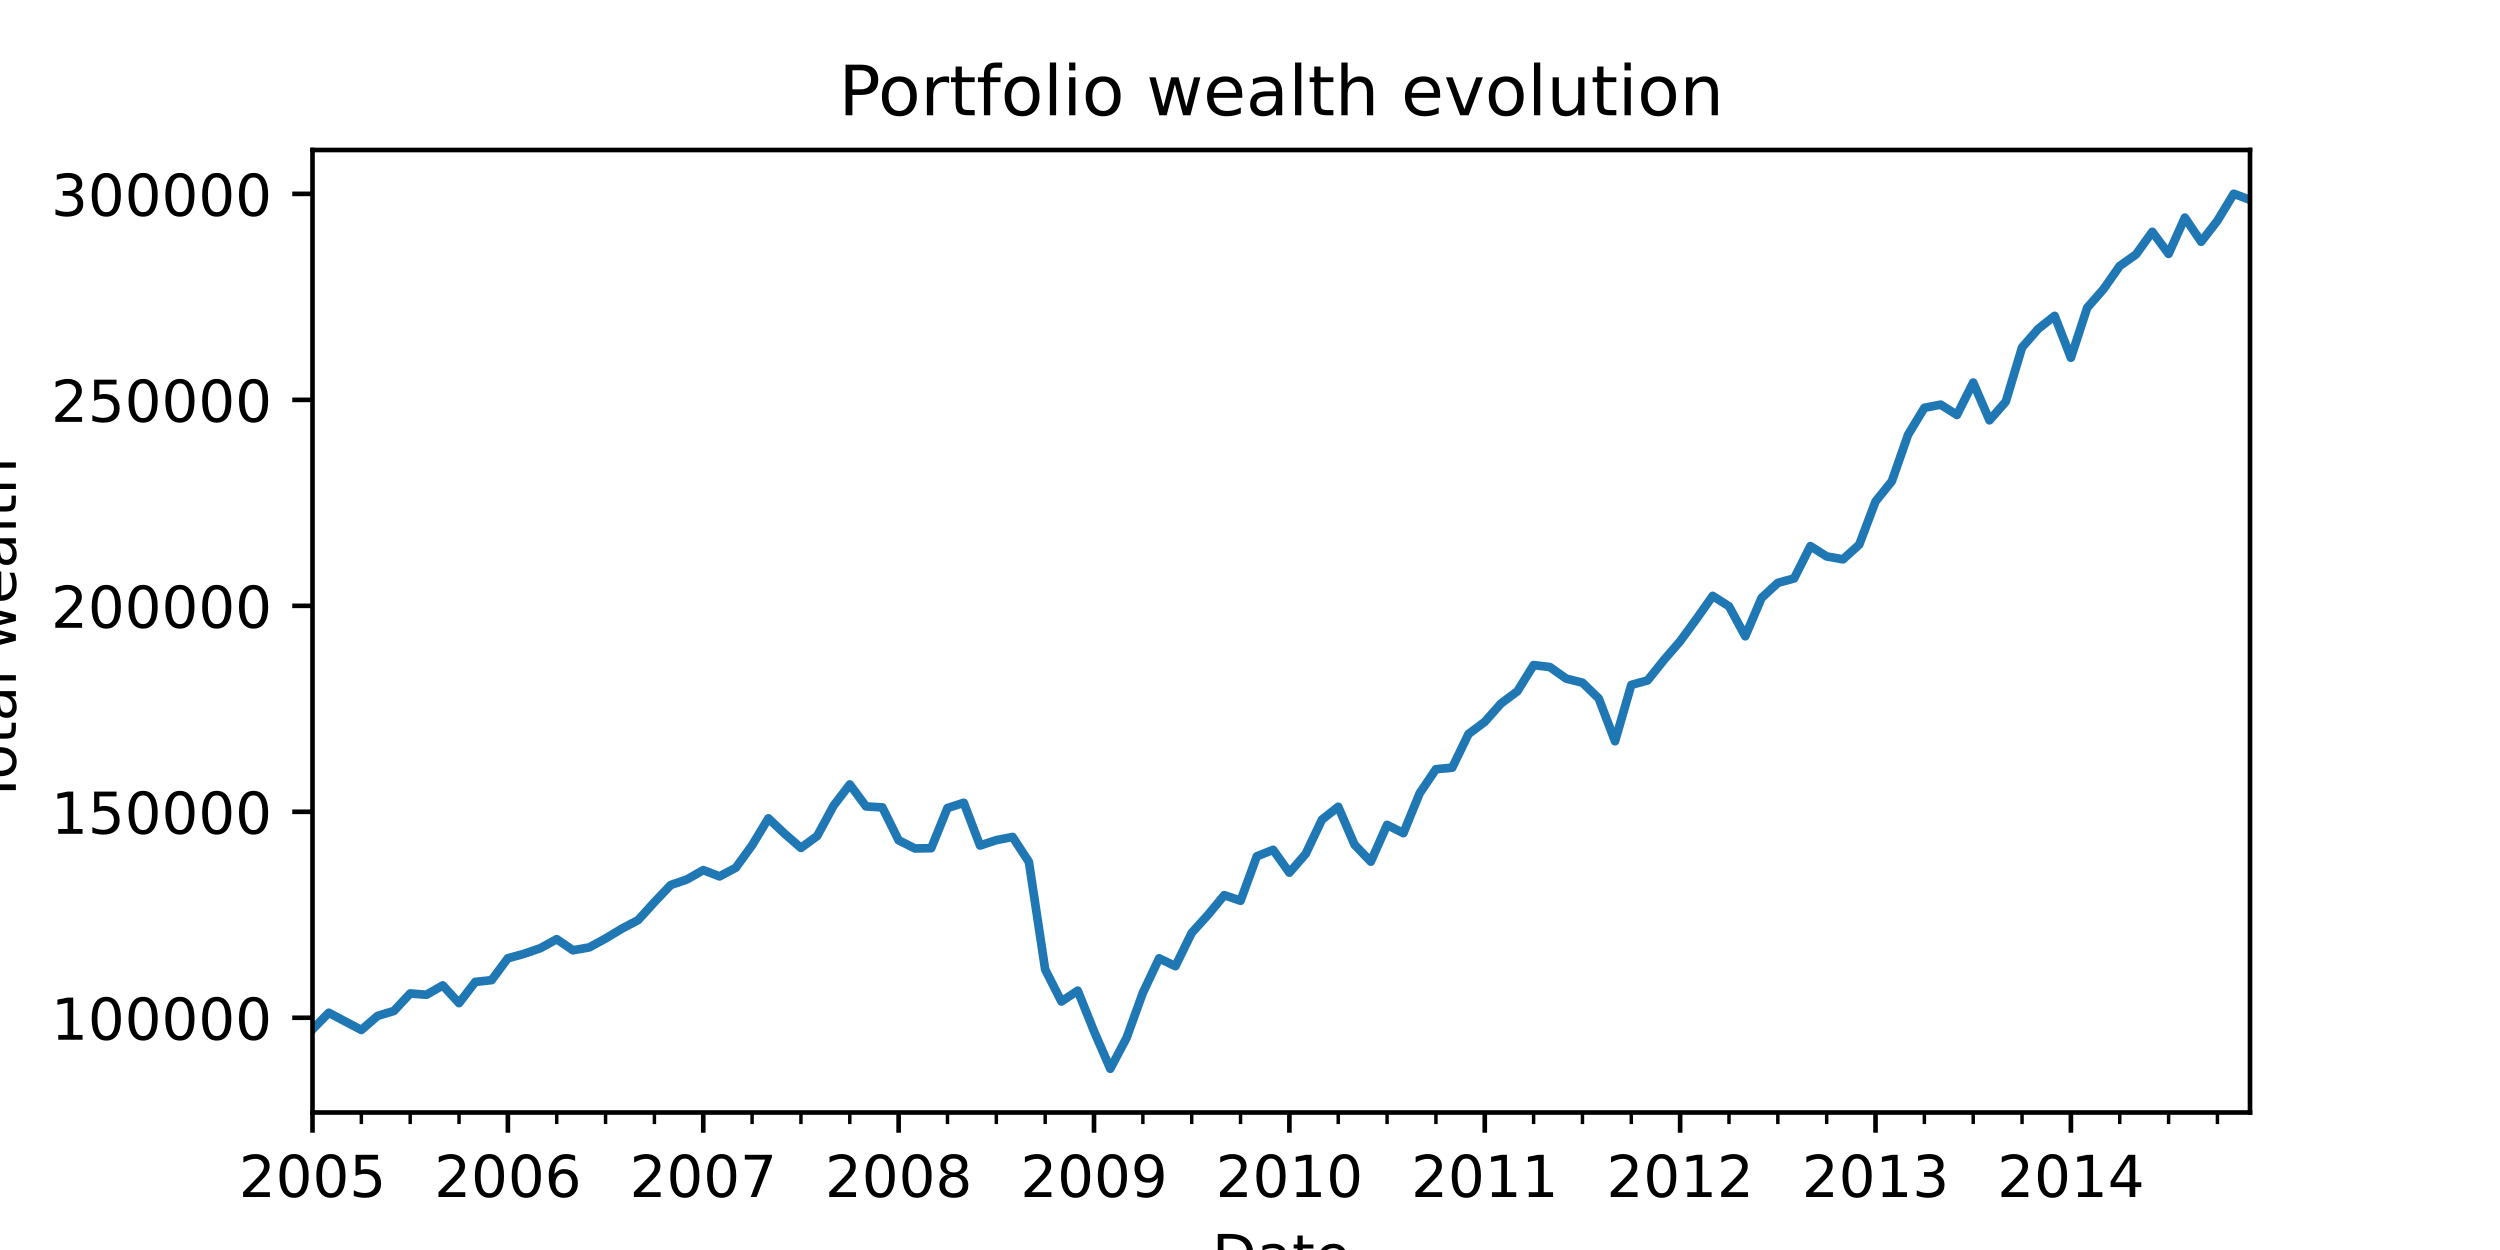
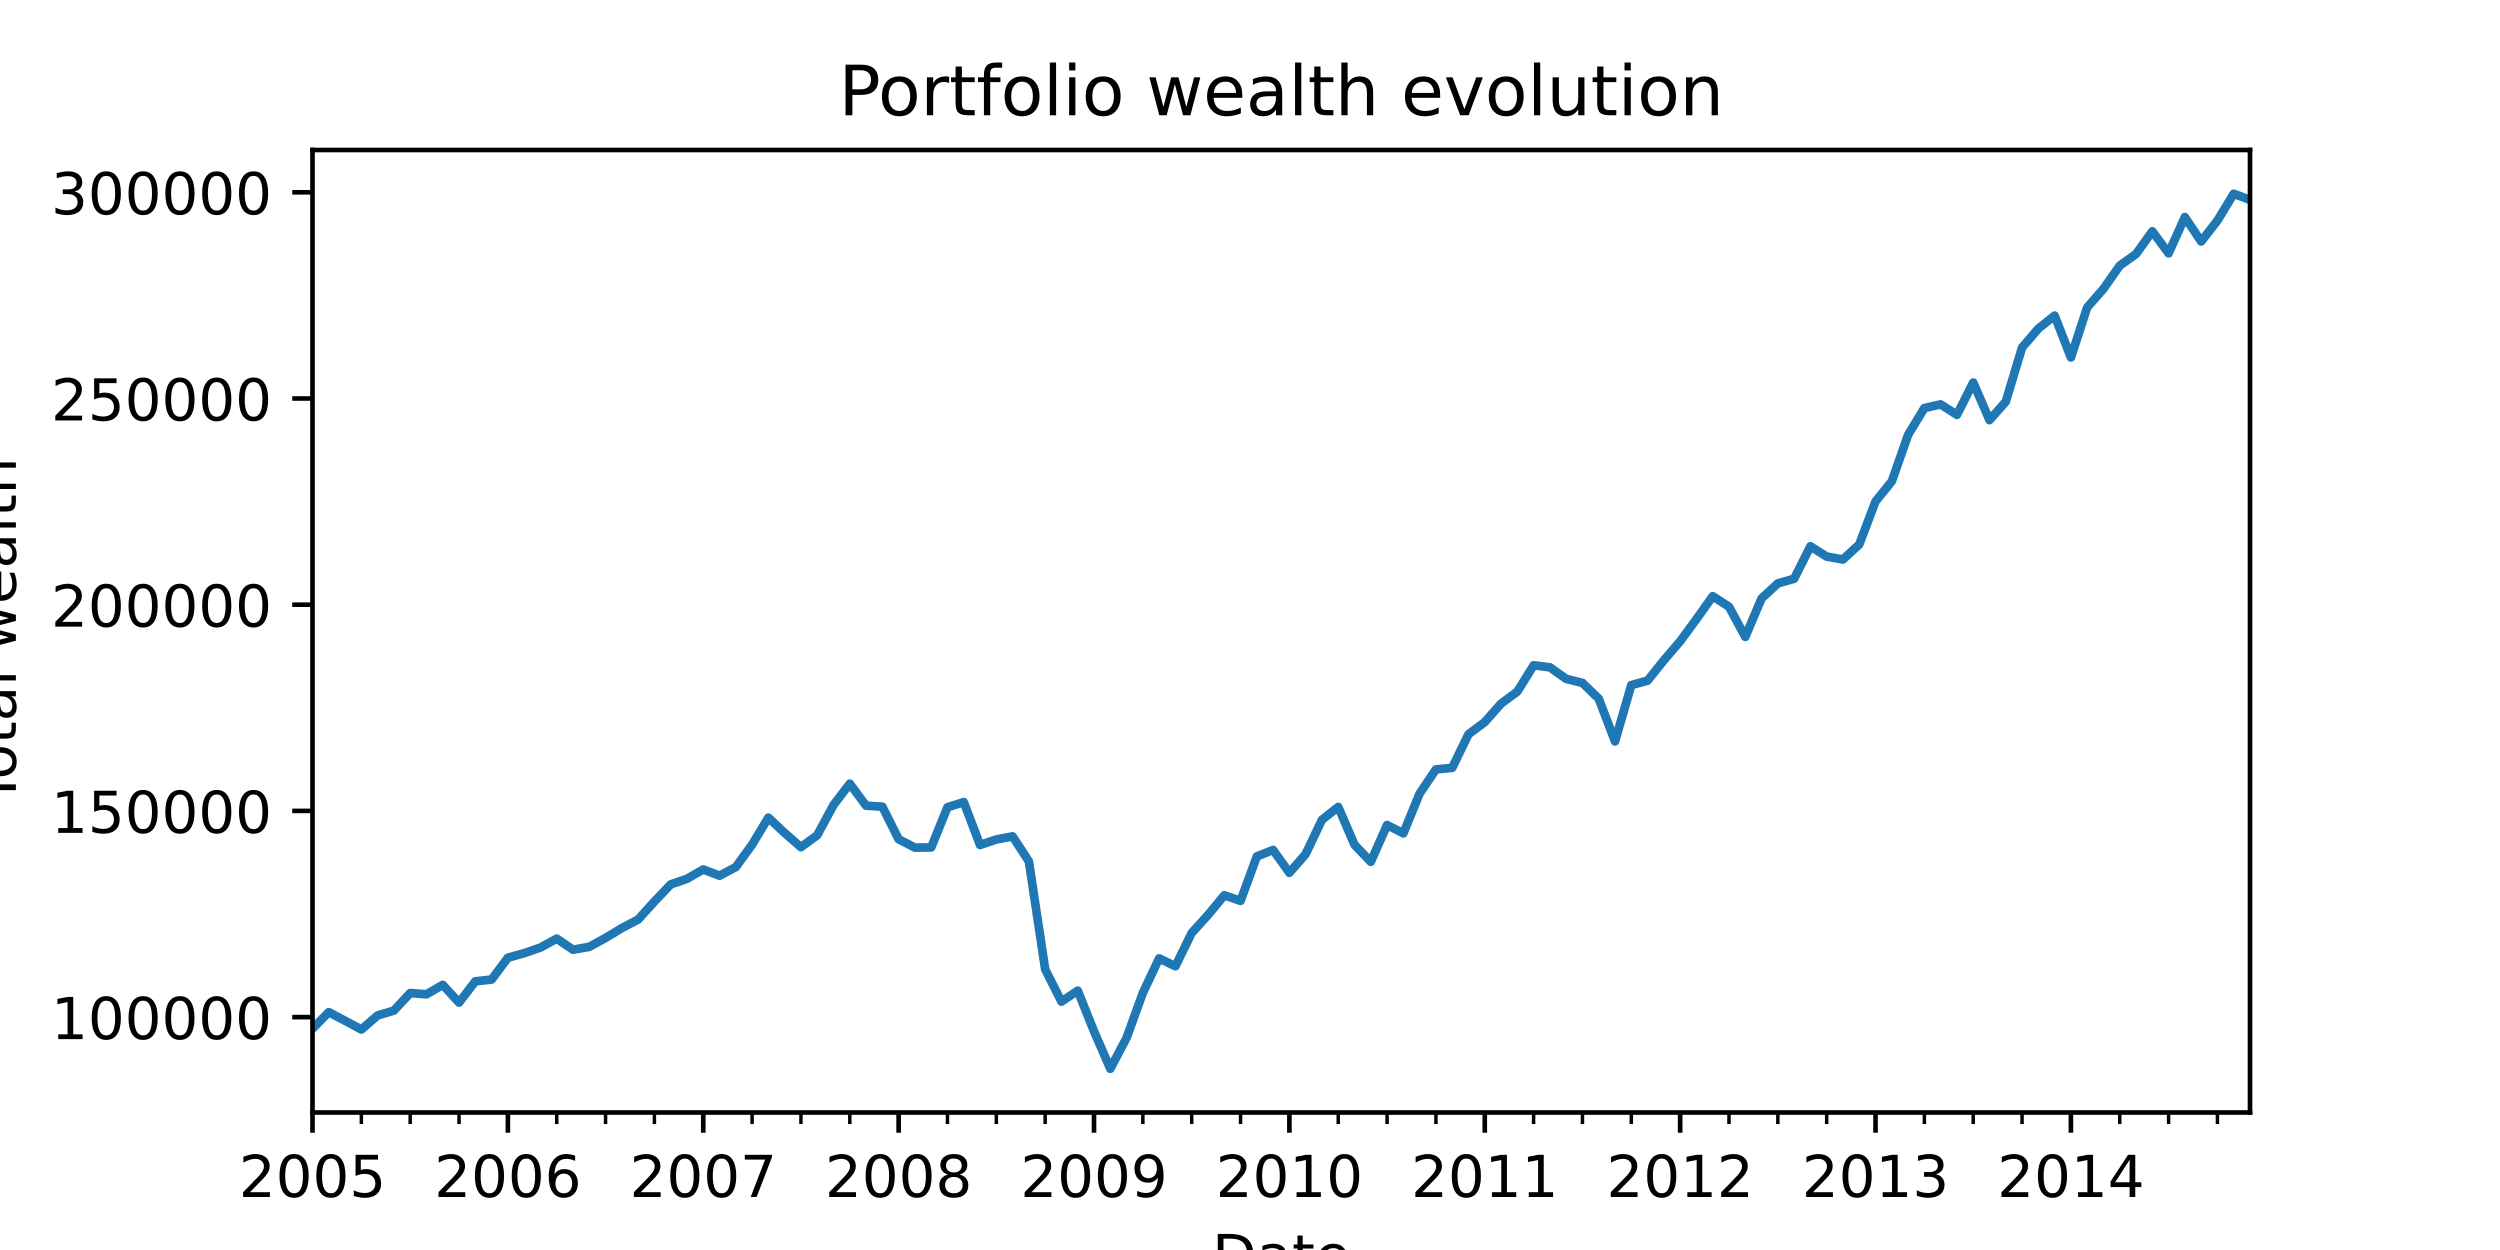
<svg xmlns="http://www.w3.org/2000/svg" xmlns:xlink="http://www.w3.org/1999/xlink" width="432pt" height="216pt" viewBox="0 0 432 216" version="1.1">
  <defs>
    <style type="text/css">*{stroke-linejoin: round; stroke-linecap: butt}</style>
  </defs>
  <g id="figure_1">
    <g id="patch_1">
      <path d="M 0 216  L 432 216  L 432 0  L 0 0  z " style="fill: #ffffff" />
    </g>
    <g id="axes_1">
      <g id="patch_2">
        <path d="M 54 192.24  L 388.8 192.24  L 388.8 25.92  L 54 25.92  z " style="fill: #ffffff" />
      </g>
      <g id="matplotlib.axis_1">
        <g id="xtick_1">
          <g id="line2d_1">
            <defs>
-               <path id="mc80614789f" d="M 0 0  L 0 3.5  " style="stroke: #000000; stroke-width: 0.8" />
+               <path id="mb7b3f829ac" d="M 0 0  L 0 3.5  " style="stroke: #000000; stroke-width: 0.8" />
            </defs>
            <g>
-               <use xlink:href="#mc80614789f" x="54" y="192.24" style="stroke: #000000; stroke-width: 0.8" />
+               <use xlink:href="#mb7b3f829ac" x="54" y="192.24" style="stroke: #000000; stroke-width: 0.8" />
            </g>
          </g>
          <g id="text_1">
            <g transform="translate(41.275 206.8384) scale(0.1 -0.1)">
              <defs>
                <path id="DejaVuSans-32" d="M 1228 531  L 3431 531  L 3431 0  L 469 0  L 469 531  Q 828 903 1448 1529  Q 2069 2156 2228 2338  Q 2531 2678 2651 2914  Q 2772 3150 2772 3378  Q 2772 3750 2511 3984  Q 2250 4219 1831 4219  Q 1534 4219 1204 4116  Q 875 4013 500 3803  L 500 4441  Q 881 4594 1212 4672  Q 1544 4750 1819 4750  Q 2544 4750 2975 4387  Q 3406 4025 3406 3419  Q 3406 3131 3298 2873  Q 3191 2616 2906 2266  Q 2828 2175 2409 1742  Q 1991 1309 1228 531  z " transform="scale(0.015625)" />
                <path id="DejaVuSans-30" d="M 2034 4250  Q 1547 4250 1301 3770  Q 1056 3291 1056 2328  Q 1056 1369 1301 889  Q 1547 409 2034 409  Q 2525 409 2770 889  Q 3016 1369 3016 2328  Q 3016 3291 2770 3770  Q 2525 4250 2034 4250  z M 2034 4750  Q 2819 4750 3233 4129  Q 3647 3509 3647 2328  Q 3647 1150 3233 529  Q 2819 -91 2034 -91  Q 1250 -91 836 529  Q 422 1150 422 2328  Q 422 3509 836 4129  Q 1250 4750 2034 4750  z " transform="scale(0.015625)" />
                <path id="DejaVuSans-35" d="M 691 4666  L 3169 4666  L 3169 4134  L 1269 4134  L 1269 2991  Q 1406 3038 1543 3061  Q 1681 3084 1819 3084  Q 2600 3084 3056 2656  Q 3513 2228 3513 1497  Q 3513 744 3044 326  Q 2575 -91 1722 -91  Q 1428 -91 1123 -41  Q 819 9 494 109  L 494 744  Q 775 591 1075 516  Q 1375 441 1709 441  Q 2250 441 2565 725  Q 2881 1009 2881 1497  Q 2881 1984 2565 2268  Q 2250 2553 1709 2553  Q 1456 2553 1204 2497  Q 953 2441 691 2322  L 691 4666  z " transform="scale(0.015625)" />
              </defs>
              <use xlink:href="#DejaVuSans-32" />
              <use xlink:href="#DejaVuSans-30" transform="translate(63.62305 0)" />
              <use xlink:href="#DejaVuSans-30" transform="translate(127.2461 0)" />
              <use xlink:href="#DejaVuSans-35" transform="translate(190.8691 0)" />
            </g>
          </g>
        </g>
        <g id="xtick_2">
          <g id="line2d_2">
            <g>
-               <use xlink:href="#mc80614789f" x="87.761" y="192.24" style="stroke: #000000; stroke-width: 0.8" />
+               <use xlink:href="#mb7b3f829ac" x="87.761" y="192.24" style="stroke: #000000; stroke-width: 0.8" />
            </g>
          </g>
          <g id="text_2">
            <g transform="translate(75.03634 206.8384) scale(0.1 -0.1)">
              <defs>
                <path id="DejaVuSans-36" d="M 2113 2584  Q 1688 2584 1439 2293  Q 1191 2003 1191 1497  Q 1191 994 1439 701  Q 1688 409 2113 409  Q 2538 409 2786 701  Q 3034 994 3034 1497  Q 3034 2003 2786 2293  Q 2538 2584 2113 2584  z M 3366 4563  L 3366 3988  Q 3128 4100 2886 4159  Q 2644 4219 2406 4219  Q 1781 4219 1451 3797  Q 1122 3375 1075 2522  Q 1259 2794 1537 2939  Q 1816 3084 2150 3084  Q 2853 3084 3261 2657  Q 3669 2231 3669 1497  Q 3669 778 3244 343  Q 2819 -91 2113 -91  Q 1303 -91 875 529  Q 447 1150 447 2328  Q 447 3434 972 4092  Q 1497 4750 2381 4750  Q 2619 4750 2861 4703  Q 3103 4656 3366 4563  z " transform="scale(0.015625)" />
              </defs>
              <use xlink:href="#DejaVuSans-32" />
              <use xlink:href="#DejaVuSans-30" transform="translate(63.62305 0)" />
              <use xlink:href="#DejaVuSans-30" transform="translate(127.2461 0)" />
              <use xlink:href="#DejaVuSans-36" transform="translate(190.8691 0)" />
            </g>
          </g>
        </g>
        <g id="xtick_3">
          <g id="line2d_3">
            <g>
-               <use xlink:href="#mc80614789f" x="121.523" y="192.24" style="stroke: #000000; stroke-width: 0.8" />
+               <use xlink:href="#mb7b3f829ac" x="121.523" y="192.24" style="stroke: #000000; stroke-width: 0.8" />
            </g>
          </g>
          <g id="text_3">
            <g transform="translate(108.7977 206.8384) scale(0.1 -0.1)">
              <defs>
                <path id="DejaVuSans-37" d="M 525 4666  L 3525 4666  L 3525 4397  L 1831 0  L 1172 0  L 2766 4134  L 525 4134  L 525 4666  z " transform="scale(0.015625)" />
              </defs>
              <use xlink:href="#DejaVuSans-32" />
              <use xlink:href="#DejaVuSans-30" transform="translate(63.62305 0)" />
              <use xlink:href="#DejaVuSans-30" transform="translate(127.2461 0)" />
              <use xlink:href="#DejaVuSans-37" transform="translate(190.8691 0)" />
            </g>
          </g>
        </g>
        <g id="xtick_4">
          <g id="line2d_4">
            <g>
-               <use xlink:href="#mc80614789f" x="155.284" y="192.24" style="stroke: #000000; stroke-width: 0.8" />
+               <use xlink:href="#mb7b3f829ac" x="155.284" y="192.24" style="stroke: #000000; stroke-width: 0.8" />
            </g>
          </g>
          <g id="text_4">
            <g transform="translate(142.559 206.8384) scale(0.1 -0.1)">
              <defs>
                <path id="DejaVuSans-38" d="M 2034 2216  Q 1584 2216 1326 1975  Q 1069 1734 1069 1313  Q 1069 891 1326 650  Q 1584 409 2034 409  Q 2484 409 2743 651  Q 3003 894 3003 1313  Q 3003 1734 2745 1975  Q 2488 2216 2034 2216  z M 1403 2484  Q 997 2584 770 2862  Q 544 3141 544 3541  Q 544 4100 942 4425  Q 1341 4750 2034 4750  Q 2731 4750 3128 4425  Q 3525 4100 3525 3541  Q 3525 3141 3298 2862  Q 3072 2584 2669 2484  Q 3125 2378 3379 2068  Q 3634 1759 3634 1313  Q 3634 634 3220 271  Q 2806 -91 2034 -91  Q 1263 -91 848 271  Q 434 634 434 1313  Q 434 1759 690 2068  Q 947 2378 1403 2484  z M 1172 3481  Q 1172 3119 1398 2916  Q 1625 2713 2034 2713  Q 2441 2713 2670 2916  Q 2900 3119 2900 3481  Q 2900 3844 2670 4047  Q 2441 4250 2034 4250  Q 1625 4250 1398 4047  Q 1172 3844 1172 3481  z " transform="scale(0.015625)" />
              </defs>
              <use xlink:href="#DejaVuSans-32" />
              <use xlink:href="#DejaVuSans-30" transform="translate(63.62305 0)" />
              <use xlink:href="#DejaVuSans-30" transform="translate(127.2461 0)" />
              <use xlink:href="#DejaVuSans-38" transform="translate(190.8691 0)" />
            </g>
          </g>
        </g>
        <g id="xtick_5">
          <g id="line2d_5">
            <g>
-               <use xlink:href="#mc80614789f" x="189.045" y="192.24" style="stroke: #000000; stroke-width: 0.8" />
+               <use xlink:href="#mb7b3f829ac" x="189.045" y="192.24" style="stroke: #000000; stroke-width: 0.8" />
            </g>
          </g>
          <g id="text_5">
            <g transform="translate(176.3204 206.8384) scale(0.1 -0.1)">
              <defs>
                <path id="DejaVuSans-39" d="M 703 97  L 703 672  Q 941 559 1184 500  Q 1428 441 1663 441  Q 2288 441 2617 861  Q 2947 1281 2994 2138  Q 2813 1869 2534 1725  Q 2256 1581 1919 1581  Q 1219 1581 811 2004  Q 403 2428 403 3163  Q 403 3881 828 4315  Q 1253 4750 1959 4750  Q 2769 4750 3195 4129  Q 3622 3509 3622 2328  Q 3622 1225 3098 567  Q 2575 -91 1691 -91  Q 1453 -91 1209 -44  Q 966 3 703 97  z M 1959 2075  Q 2384 2075 2632 2365  Q 2881 2656 2881 3163  Q 2881 3666 2632 3958  Q 2384 4250 1959 4250  Q 1534 4250 1286 3958  Q 1038 3666 1038 3163  Q 1038 2656 1286 2365  Q 1534 2075 1959 2075  z " transform="scale(0.015625)" />
              </defs>
              <use xlink:href="#DejaVuSans-32" />
              <use xlink:href="#DejaVuSans-30" transform="translate(63.62305 0)" />
              <use xlink:href="#DejaVuSans-30" transform="translate(127.2461 0)" />
              <use xlink:href="#DejaVuSans-39" transform="translate(190.8691 0)" />
            </g>
          </g>
        </g>
        <g id="xtick_6">
          <g id="line2d_6">
            <g>
-               <use xlink:href="#mc80614789f" x="222.807" y="192.24" style="stroke: #000000; stroke-width: 0.8" />
+               <use xlink:href="#mb7b3f829ac" x="222.807" y="192.24" style="stroke: #000000; stroke-width: 0.8" />
            </g>
          </g>
          <g id="text_6">
            <g transform="translate(210.0817 206.8384) scale(0.1 -0.1)">
              <defs>
                <path id="DejaVuSans-31" d="M 794 531  L 1825 531  L 1825 4091  L 703 3866  L 703 4441  L 1819 4666  L 2450 4666  L 2450 531  L 3481 531  L 3481 0  L 794 0  L 794 531  z " transform="scale(0.015625)" />
              </defs>
              <use xlink:href="#DejaVuSans-32" />
              <use xlink:href="#DejaVuSans-30" transform="translate(63.62305 0)" />
              <use xlink:href="#DejaVuSans-31" transform="translate(127.2461 0)" />
              <use xlink:href="#DejaVuSans-30" transform="translate(190.8691 0)" />
            </g>
          </g>
        </g>
        <g id="xtick_7">
          <g id="line2d_7">
            <g>
-               <use xlink:href="#mc80614789f" x="256.568" y="192.24" style="stroke: #000000; stroke-width: 0.8" />
+               <use xlink:href="#mb7b3f829ac" x="256.568" y="192.24" style="stroke: #000000; stroke-width: 0.8" />
            </g>
          </g>
          <g id="text_7">
            <g transform="translate(243.8431 206.8384) scale(0.1 -0.1)">
              <use xlink:href="#DejaVuSans-32" />
              <use xlink:href="#DejaVuSans-30" transform="translate(63.62305 0)" />
              <use xlink:href="#DejaVuSans-31" transform="translate(127.2461 0)" />
              <use xlink:href="#DejaVuSans-31" transform="translate(190.8691 0)" />
            </g>
          </g>
        </g>
        <g id="xtick_8">
          <g id="line2d_8">
            <g>
-               <use xlink:href="#mc80614789f" x="290.329" y="192.24" style="stroke: #000000; stroke-width: 0.8" />
+               <use xlink:href="#mb7b3f829ac" x="290.329" y="192.24" style="stroke: #000000; stroke-width: 0.8" />
            </g>
          </g>
          <g id="text_8">
            <g transform="translate(277.6044 206.8384) scale(0.1 -0.1)">
              <use xlink:href="#DejaVuSans-32" />
              <use xlink:href="#DejaVuSans-30" transform="translate(63.62305 0)" />
              <use xlink:href="#DejaVuSans-31" transform="translate(127.2461 0)" />
              <use xlink:href="#DejaVuSans-32" transform="translate(190.8691 0)" />
            </g>
          </g>
        </g>
        <g id="xtick_9">
          <g id="line2d_9">
            <g>
-               <use xlink:href="#mc80614789f" x="324.091" y="192.24" style="stroke: #000000; stroke-width: 0.8" />
+               <use xlink:href="#mb7b3f829ac" x="324.091" y="192.24" style="stroke: #000000; stroke-width: 0.8" />
            </g>
          </g>
          <g id="text_9">
            <g transform="translate(311.3658 206.8384) scale(0.1 -0.1)">
              <defs>
                <path id="DejaVuSans-33" d="M 2597 2516  Q 3050 2419 3304 2112  Q 3559 1806 3559 1356  Q 3559 666 3084 287  Q 2609 -91 1734 -91  Q 1441 -91 1130 -33  Q 819 25 488 141  L 488 750  Q 750 597 1062 519  Q 1375 441 1716 441  Q 2309 441 2620 675  Q 2931 909 2931 1356  Q 2931 1769 2642 2001  Q 2353 2234 1838 2234  L 1294 2234  L 1294 2753  L 1863 2753  Q 2328 2753 2575 2939  Q 2822 3125 2822 3475  Q 2822 3834 2567 4026  Q 2313 4219 1838 4219  Q 1578 4219 1281 4162  Q 984 4106 628 3988  L 628 4550  Q 988 4650 1302 4700  Q 1616 4750 1894 4750  Q 2613 4750 3031 4423  Q 3450 4097 3450 3541  Q 3450 3153 3228 2886  Q 3006 2619 2597 2516  z " transform="scale(0.015625)" />
              </defs>
              <use xlink:href="#DejaVuSans-32" />
              <use xlink:href="#DejaVuSans-30" transform="translate(63.62305 0)" />
              <use xlink:href="#DejaVuSans-31" transform="translate(127.2461 0)" />
              <use xlink:href="#DejaVuSans-33" transform="translate(190.8691 0)" />
            </g>
          </g>
        </g>
        <g id="xtick_10">
          <g id="line2d_10">
            <g>
-               <use xlink:href="#mc80614789f" x="357.852" y="192.24" style="stroke: #000000; stroke-width: 0.8" />
+               <use xlink:href="#mb7b3f829ac" x="357.852" y="192.24" style="stroke: #000000; stroke-width: 0.8" />
            </g>
          </g>
          <g id="text_10">
            <g transform="translate(345.1271 206.8384) scale(0.1 -0.1)">
              <defs>
                <path id="DejaVuSans-34" d="M 2419 4116  L 825 1625  L 2419 1625  L 2419 4116  z M 2253 4666  L 3047 4666  L 3047 1625  L 3713 1625  L 3713 1100  L 3047 1100  L 3047 0  L 2419 0  L 2419 1100  L 313 1100  L 313 1709  L 2253 4666  z " transform="scale(0.015625)" />
              </defs>
              <use xlink:href="#DejaVuSans-32" />
              <use xlink:href="#DejaVuSans-30" transform="translate(63.62305 0)" />
              <use xlink:href="#DejaVuSans-31" transform="translate(127.2461 0)" />
              <use xlink:href="#DejaVuSans-34" transform="translate(190.8691 0)" />
            </g>
          </g>
        </g>
        <g id="xtick_11">
          <g id="line2d_11">
            <defs>
-               <path id="mebeec4d1a9" d="M 0 0  L 0 2  " style="stroke: #000000; stroke-width: 0.6" />
+               <path id="m505c735221" d="M 0 0  L 0 2  " style="stroke: #000000; stroke-width: 0.6" />
            </defs>
            <g>
-               <use xlink:href="#mebeec4d1a9" x="62.44" y="192.24" style="stroke: #000000; stroke-width: 0.6" />
+               <use xlink:href="#m505c735221" x="62.44" y="192.24" style="stroke: #000000; stroke-width: 0.6" />
            </g>
          </g>
        </g>
        <g id="xtick_12">
          <g id="line2d_12">
            <g>
-               <use xlink:href="#mebeec4d1a9" x="70.881" y="192.24" style="stroke: #000000; stroke-width: 0.6" />
+               <use xlink:href="#m505c735221" x="70.881" y="192.24" style="stroke: #000000; stroke-width: 0.6" />
            </g>
          </g>
        </g>
        <g id="xtick_13">
          <g id="line2d_13">
            <g>
-               <use xlink:href="#mebeec4d1a9" x="79.321" y="192.24" style="stroke: #000000; stroke-width: 0.6" />
+               <use xlink:href="#m505c735221" x="79.321" y="192.24" style="stroke: #000000; stroke-width: 0.6" />
            </g>
          </g>
        </g>
        <g id="xtick_14">
          <g id="line2d_14">
            <g>
-               <use xlink:href="#mebeec4d1a9" x="96.202" y="192.24" style="stroke: #000000; stroke-width: 0.6" />
+               <use xlink:href="#m505c735221" x="96.202" y="192.24" style="stroke: #000000; stroke-width: 0.6" />
            </g>
          </g>
        </g>
        <g id="xtick_15">
          <g id="line2d_15">
            <g>
-               <use xlink:href="#mebeec4d1a9" x="104.642" y="192.24" style="stroke: #000000; stroke-width: 0.6" />
+               <use xlink:href="#m505c735221" x="104.642" y="192.24" style="stroke: #000000; stroke-width: 0.6" />
            </g>
          </g>
        </g>
        <g id="xtick_16">
          <g id="line2d_16">
            <g>
-               <use xlink:href="#mebeec4d1a9" x="113.082" y="192.24" style="stroke: #000000; stroke-width: 0.6" />
+               <use xlink:href="#m505c735221" x="113.082" y="192.24" style="stroke: #000000; stroke-width: 0.6" />
            </g>
          </g>
        </g>
        <g id="xtick_17">
          <g id="line2d_17">
            <g>
-               <use xlink:href="#mebeec4d1a9" x="129.963" y="192.24" style="stroke: #000000; stroke-width: 0.6" />
+               <use xlink:href="#m505c735221" x="129.963" y="192.24" style="stroke: #000000; stroke-width: 0.6" />
            </g>
          </g>
        </g>
        <g id="xtick_18">
          <g id="line2d_18">
            <g>
-               <use xlink:href="#mebeec4d1a9" x="138.403" y="192.24" style="stroke: #000000; stroke-width: 0.6" />
+               <use xlink:href="#m505c735221" x="138.403" y="192.24" style="stroke: #000000; stroke-width: 0.6" />
            </g>
          </g>
        </g>
        <g id="xtick_19">
          <g id="line2d_19">
            <g>
-               <use xlink:href="#mebeec4d1a9" x="146.844" y="192.24" style="stroke: #000000; stroke-width: 0.6" />
+               <use xlink:href="#m505c735221" x="146.844" y="192.24" style="stroke: #000000; stroke-width: 0.6" />
            </g>
          </g>
        </g>
        <g id="xtick_20">
          <g id="line2d_20">
            <g>
-               <use xlink:href="#mebeec4d1a9" x="163.724" y="192.24" style="stroke: #000000; stroke-width: 0.6" />
+               <use xlink:href="#m505c735221" x="163.724" y="192.24" style="stroke: #000000; stroke-width: 0.6" />
            </g>
          </g>
        </g>
        <g id="xtick_21">
          <g id="line2d_21">
            <g>
-               <use xlink:href="#mebeec4d1a9" x="172.165" y="192.24" style="stroke: #000000; stroke-width: 0.6" />
+               <use xlink:href="#m505c735221" x="172.165" y="192.24" style="stroke: #000000; stroke-width: 0.6" />
            </g>
          </g>
        </g>
        <g id="xtick_22">
          <g id="line2d_22">
            <g>
-               <use xlink:href="#mebeec4d1a9" x="180.605" y="192.24" style="stroke: #000000; stroke-width: 0.6" />
+               <use xlink:href="#m505c735221" x="180.605" y="192.24" style="stroke: #000000; stroke-width: 0.6" />
            </g>
          </g>
        </g>
        <g id="xtick_23">
          <g id="line2d_23">
            <g>
-               <use xlink:href="#mebeec4d1a9" x="197.486" y="192.24" style="stroke: #000000; stroke-width: 0.6" />
+               <use xlink:href="#m505c735221" x="197.486" y="192.24" style="stroke: #000000; stroke-width: 0.6" />
            </g>
          </g>
        </g>
        <g id="xtick_24">
          <g id="line2d_24">
            <g>
-               <use xlink:href="#mebeec4d1a9" x="205.926" y="192.24" style="stroke: #000000; stroke-width: 0.6" />
+               <use xlink:href="#m505c735221" x="205.926" y="192.24" style="stroke: #000000; stroke-width: 0.6" />
            </g>
          </g>
        </g>
        <g id="xtick_25">
          <g id="line2d_25">
            <g>
-               <use xlink:href="#mebeec4d1a9" x="214.366" y="192.24" style="stroke: #000000; stroke-width: 0.6" />
+               <use xlink:href="#m505c735221" x="214.366" y="192.24" style="stroke: #000000; stroke-width: 0.6" />
            </g>
          </g>
        </g>
        <g id="xtick_26">
          <g id="line2d_26">
            <g>
-               <use xlink:href="#mebeec4d1a9" x="231.247" y="192.24" style="stroke: #000000; stroke-width: 0.6" />
+               <use xlink:href="#m505c735221" x="231.247" y="192.24" style="stroke: #000000; stroke-width: 0.6" />
            </g>
          </g>
        </g>
        <g id="xtick_27">
          <g id="line2d_27">
            <g>
-               <use xlink:href="#mebeec4d1a9" x="239.687" y="192.24" style="stroke: #000000; stroke-width: 0.6" />
+               <use xlink:href="#m505c735221" x="239.687" y="192.24" style="stroke: #000000; stroke-width: 0.6" />
            </g>
          </g>
        </g>
        <g id="xtick_28">
          <g id="line2d_28">
            <g>
-               <use xlink:href="#mebeec4d1a9" x="248.128" y="192.24" style="stroke: #000000; stroke-width: 0.6" />
+               <use xlink:href="#m505c735221" x="248.128" y="192.24" style="stroke: #000000; stroke-width: 0.6" />
            </g>
          </g>
        </g>
        <g id="xtick_29">
          <g id="line2d_29">
            <g>
-               <use xlink:href="#mebeec4d1a9" x="265.008" y="192.24" style="stroke: #000000; stroke-width: 0.6" />
+               <use xlink:href="#m505c735221" x="265.008" y="192.24" style="stroke: #000000; stroke-width: 0.6" />
            </g>
          </g>
        </g>
        <g id="xtick_30">
          <g id="line2d_30">
            <g>
-               <use xlink:href="#mebeec4d1a9" x="273.449" y="192.24" style="stroke: #000000; stroke-width: 0.6" />
+               <use xlink:href="#m505c735221" x="273.449" y="192.24" style="stroke: #000000; stroke-width: 0.6" />
            </g>
          </g>
        </g>
        <g id="xtick_31">
          <g id="line2d_31">
            <g>
-               <use xlink:href="#mebeec4d1a9" x="281.889" y="192.24" style="stroke: #000000; stroke-width: 0.6" />
+               <use xlink:href="#m505c735221" x="281.889" y="192.24" style="stroke: #000000; stroke-width: 0.6" />
            </g>
          </g>
        </g>
        <g id="xtick_32">
          <g id="line2d_32">
            <g>
-               <use xlink:href="#mebeec4d1a9" x="298.77" y="192.24" style="stroke: #000000; stroke-width: 0.6" />
+               <use xlink:href="#m505c735221" x="298.77" y="192.24" style="stroke: #000000; stroke-width: 0.6" />
            </g>
          </g>
        </g>
        <g id="xtick_33">
          <g id="line2d_33">
            <g>
-               <use xlink:href="#mebeec4d1a9" x="307.21" y="192.24" style="stroke: #000000; stroke-width: 0.6" />
+               <use xlink:href="#m505c735221" x="307.21" y="192.24" style="stroke: #000000; stroke-width: 0.6" />
            </g>
          </g>
        </g>
        <g id="xtick_34">
          <g id="line2d_34">
            <g>
-               <use xlink:href="#mebeec4d1a9" x="315.65" y="192.24" style="stroke: #000000; stroke-width: 0.6" />
+               <use xlink:href="#m505c735221" x="315.65" y="192.24" style="stroke: #000000; stroke-width: 0.6" />
            </g>
          </g>
        </g>
        <g id="xtick_35">
          <g id="line2d_35">
            <g>
-               <use xlink:href="#mebeec4d1a9" x="332.531" y="192.24" style="stroke: #000000; stroke-width: 0.6" />
+               <use xlink:href="#m505c735221" x="332.531" y="192.24" style="stroke: #000000; stroke-width: 0.6" />
            </g>
          </g>
        </g>
        <g id="xtick_36">
          <g id="line2d_36">
            <g>
-               <use xlink:href="#mebeec4d1a9" x="340.971" y="192.24" style="stroke: #000000; stroke-width: 0.6" />
+               <use xlink:href="#m505c735221" x="340.971" y="192.24" style="stroke: #000000; stroke-width: 0.6" />
            </g>
          </g>
        </g>
        <g id="xtick_37">
          <g id="line2d_37">
            <g>
-               <use xlink:href="#mebeec4d1a9" x="349.412" y="192.24" style="stroke: #000000; stroke-width: 0.6" />
+               <use xlink:href="#m505c735221" x="349.412" y="192.24" style="stroke: #000000; stroke-width: 0.6" />
            </g>
          </g>
        </g>
        <g id="xtick_38">
          <g id="line2d_38">
            <g>
-               <use xlink:href="#mebeec4d1a9" x="366.292" y="192.24" style="stroke: #000000; stroke-width: 0.6" />
+               <use xlink:href="#m505c735221" x="366.292" y="192.24" style="stroke: #000000; stroke-width: 0.6" />
            </g>
          </g>
        </g>
        <g id="xtick_39">
          <g id="line2d_39">
            <g>
-               <use xlink:href="#mebeec4d1a9" x="374.733" y="192.24" style="stroke: #000000; stroke-width: 0.6" />
+               <use xlink:href="#m505c735221" x="374.733" y="192.24" style="stroke: #000000; stroke-width: 0.6" />
            </g>
          </g>
        </g>
        <g id="xtick_40">
          <g id="line2d_40">
            <g>
-               <use xlink:href="#mebeec4d1a9" x="383.173" y="192.24" style="stroke: #000000; stroke-width: 0.6" />
+               <use xlink:href="#m505c735221" x="383.173" y="192.24" style="stroke: #000000; stroke-width: 0.6" />
            </g>
          </g>
        </g>
        <g id="text_11">
          <g transform="translate(209.4492 220.5166) scale(0.1 -0.1)">
            <defs>
              <path id="DejaVuSans-44" d="M 1259 4147  L 1259 519  L 2022 519  Q 2988 519 3436 956  Q 3884 1394 3884 2338  Q 3884 3275 3436 3711  Q 2988 4147 2022 4147  L 1259 4147  z M 628 4666  L 1925 4666  Q 3281 4666 3915 4102  Q 4550 3538 4550 2338  Q 4550 1131 3912 565  Q 3275 0 1925 0  L 628 0  L 628 4666  z " transform="scale(0.015625)" />
              <path id="DejaVuSans-61" d="M 2194 1759  Q 1497 1759 1228 1600  Q 959 1441 959 1056  Q 959 750 1161 570  Q 1363 391 1709 391  Q 2188 391 2477 730  Q 2766 1069 2766 1631  L 2766 1759  L 2194 1759  z M 3341 1997  L 3341 0  L 2766 0  L 2766 531  Q 2569 213 2275 61  Q 1981 -91 1556 -91  Q 1019 -91 701 211  Q 384 513 384 1019  Q 384 1609 779 1909  Q 1175 2209 1959 2209  L 2766 2209  L 2766 2266  Q 2766 2663 2505 2880  Q 2244 3097 1772 3097  Q 1472 3097 1187 3025  Q 903 2953 641 2809  L 641 3341  Q 956 3463 1253 3523  Q 1550 3584 1831 3584  Q 2591 3584 2966 3190  Q 3341 2797 3341 1997  z " transform="scale(0.015625)" />
              <path id="DejaVuSans-74" d="M 1172 4494  L 1172 3500  L 2356 3500  L 2356 3053  L 1172 3053  L 1172 1153  Q 1172 725 1289 603  Q 1406 481 1766 481  L 2356 481  L 2356 0  L 1766 0  Q 1100 0 847 248  Q 594 497 594 1153  L 594 3053  L 172 3053  L 172 3500  L 594 3500  L 594 4494  L 1172 4494  z " transform="scale(0.015625)" />
              <path id="DejaVuSans-65" d="M 3597 1894  L 3597 1613  L 953 1613  Q 991 1019 1311 708  Q 1631 397 2203 397  Q 2534 397 2845 478  Q 3156 559 3463 722  L 3463 178  Q 3153 47 2828 -22  Q 2503 -91 2169 -91  Q 1331 -91 842 396  Q 353 884 353 1716  Q 353 2575 817 3079  Q 1281 3584 2069 3584  Q 2775 3584 3186 3129  Q 3597 2675 3597 1894  z M 3022 2063  Q 3016 2534 2758 2815  Q 2500 3097 2075 3097  Q 1594 3097 1305 2825  Q 1016 2553 972 2059  L 3022 2063  z " transform="scale(0.015625)" />
            </defs>
            <use xlink:href="#DejaVuSans-44" />
            <use xlink:href="#DejaVuSans-61" transform="translate(77.00195 0)" />
            <use xlink:href="#DejaVuSans-74" transform="translate(138.2812 0)" />
            <use xlink:href="#DejaVuSans-65" transform="translate(177.4902 0)" />
          </g>
        </g>
      </g>
      <g id="matplotlib.axis_2">
        <g id="ytick_1">
          <g id="line2d_41">
            <defs>
-               <path id="m2e1d21f402" d="M 0 0  L -3.5 0  " style="stroke: #000000; stroke-width: 0.8" />
+               <path id="mf72c6a866c" d="M 0 0  L -3.5 0  " style="stroke: #000000; stroke-width: 0.8" />
            </defs>
            <g>
-               <use xlink:href="#m2e1d21f402" x="54" y="175.871" style="stroke: #000000; stroke-width: 0.8" />
+               <use xlink:href="#mf72c6a866c" x="54" y="175.758" style="stroke: #000000; stroke-width: 0.8" />
            </g>
          </g>
          <g id="text_12">
-             <g transform="translate(8.825 179.6706) scale(0.1 -0.1)">
+             <g transform="translate(8.825 179.557) scale(0.1 -0.1)">
              <use xlink:href="#DejaVuSans-31" />
              <use xlink:href="#DejaVuSans-30" transform="translate(63.62305 0)" />
              <use xlink:href="#DejaVuSans-30" transform="translate(127.2461 0)" />
              <use xlink:href="#DejaVuSans-30" transform="translate(190.8691 0)" />
              <use xlink:href="#DejaVuSans-30" transform="translate(254.4922 0)" />
              <use xlink:href="#DejaVuSans-30" transform="translate(318.1152 0)" />
            </g>
          </g>
        </g>
        <g id="ytick_2">
          <g id="line2d_42">
            <g>
-               <use xlink:href="#m2e1d21f402" x="54" y="140.279" style="stroke: #000000; stroke-width: 0.8" />
+               <use xlink:href="#mf72c6a866c" x="54" y="140.126" style="stroke: #000000; stroke-width: 0.8" />
            </g>
          </g>
          <g id="text_13">
-             <g transform="translate(8.825 144.0786) scale(0.1 -0.1)">
+             <g transform="translate(8.825 143.9251) scale(0.1 -0.1)">
              <use xlink:href="#DejaVuSans-31" />
              <use xlink:href="#DejaVuSans-35" transform="translate(63.62305 0)" />
              <use xlink:href="#DejaVuSans-30" transform="translate(127.2461 0)" />
              <use xlink:href="#DejaVuSans-30" transform="translate(190.8691 0)" />
              <use xlink:href="#DejaVuSans-30" transform="translate(254.4922 0)" />
              <use xlink:href="#DejaVuSans-30" transform="translate(318.1152 0)" />
            </g>
          </g>
        </g>
        <g id="ytick_3">
          <g id="line2d_43">
            <g>
-               <use xlink:href="#m2e1d21f402" x="54" y="104.687" style="stroke: #000000; stroke-width: 0.8" />
+               <use xlink:href="#mf72c6a866c" x="54" y="104.494" style="stroke: #000000; stroke-width: 0.8" />
            </g>
          </g>
          <g id="text_14">
-             <g transform="translate(8.825 108.4866) scale(0.1 -0.1)">
+             <g transform="translate(8.825 108.2931) scale(0.1 -0.1)">
              <use xlink:href="#DejaVuSans-32" />
              <use xlink:href="#DejaVuSans-30" transform="translate(63.62305 0)" />
              <use xlink:href="#DejaVuSans-30" transform="translate(127.2461 0)" />
              <use xlink:href="#DejaVuSans-30" transform="translate(190.8691 0)" />
              <use xlink:href="#DejaVuSans-30" transform="translate(254.4922 0)" />
              <use xlink:href="#DejaVuSans-30" transform="translate(318.1152 0)" />
            </g>
          </g>
        </g>
        <g id="ytick_4">
          <g id="line2d_44">
            <g>
-               <use xlink:href="#m2e1d21f402" x="54" y="69.095" style="stroke: #000000; stroke-width: 0.8" />
+               <use xlink:href="#mf72c6a866c" x="54" y="68.862" style="stroke: #000000; stroke-width: 0.8" />
            </g>
          </g>
          <g id="text_15">
-             <g transform="translate(8.825 72.89452) scale(0.1 -0.1)">
+             <g transform="translate(8.825 72.66112) scale(0.1 -0.1)">
              <use xlink:href="#DejaVuSans-32" />
              <use xlink:href="#DejaVuSans-35" transform="translate(63.62305 0)" />
              <use xlink:href="#DejaVuSans-30" transform="translate(127.2461 0)" />
              <use xlink:href="#DejaVuSans-30" transform="translate(190.8691 0)" />
              <use xlink:href="#DejaVuSans-30" transform="translate(254.4922 0)" />
              <use xlink:href="#DejaVuSans-30" transform="translate(318.1152 0)" />
            </g>
          </g>
        </g>
        <g id="ytick_5">
          <g id="line2d_45">
            <g>
-               <use xlink:href="#m2e1d21f402" x="54" y="33.503" style="stroke: #000000; stroke-width: 0.8" />
+               <use xlink:href="#mf72c6a866c" x="54" y="33.23" style="stroke: #000000; stroke-width: 0.8" />
            </g>
          </g>
          <g id="text_16">
-             <g transform="translate(8.825 37.30248) scale(0.1 -0.1)">
+             <g transform="translate(8.825 37.02915) scale(0.1 -0.1)">
              <use xlink:href="#DejaVuSans-33" />
              <use xlink:href="#DejaVuSans-30" transform="translate(63.62305 0)" />
              <use xlink:href="#DejaVuSans-30" transform="translate(127.2461 0)" />
              <use xlink:href="#DejaVuSans-30" transform="translate(190.8691 0)" />
              <use xlink:href="#DejaVuSans-30" transform="translate(254.4922 0)" />
              <use xlink:href="#DejaVuSans-30" transform="translate(318.1152 0)" />
            </g>
          </g>
        </g>
        <g id="text_17">
          <g transform="translate(2.745312 139.0933) rotate(-90) scale(0.1 -0.1)">
            <defs>
              <path id="DejaVuSans-54" d="M -19 4666  L 3928 4666  L 3928 4134  L 2272 4134  L 2272 0  L 1638 0  L 1638 4134  L -19 4134  L -19 4666  z " transform="scale(0.015625)" />
              <path id="DejaVuSans-6f" d="M 1959 3097  Q 1497 3097 1228 2736  Q 959 2375 959 1747  Q 959 1119 1226 758  Q 1494 397 1959 397  Q 2419 397 2687 759  Q 2956 1122 2956 1747  Q 2956 2369 2687 2733  Q 2419 3097 1959 3097  z M 1959 3584  Q 2709 3584 3137 3096  Q 3566 2609 3566 1747  Q 3566 888 3137 398  Q 2709 -91 1959 -91  Q 1206 -91 779 398  Q 353 888 353 1747  Q 353 2609 779 3096  Q 1206 3584 1959 3584  z " transform="scale(0.015625)" />
              <path id="DejaVuSans-6c" d="M 603 4863  L 1178 4863  L 1178 0  L 603 0  L 603 4863  z " transform="scale(0.015625)" />
              <path id="DejaVuSans-20" transform="scale(0.015625)" />
              <path id="DejaVuSans-77" d="M 269 3500  L 844 3500  L 1563 769  L 2278 3500  L 2956 3500  L 3675 769  L 4391 3500  L 4966 3500  L 4050 0  L 3372 0  L 2619 2869  L 1863 0  L 1184 0  L 269 3500  z " transform="scale(0.015625)" />
              <path id="DejaVuSans-68" d="M 3513 2113  L 3513 0  L 2938 0  L 2938 2094  Q 2938 2591 2744 2837  Q 2550 3084 2163 3084  Q 1697 3084 1428 2787  Q 1159 2491 1159 1978  L 1159 0  L 581 0  L 581 4863  L 1159 4863  L 1159 2956  Q 1366 3272 1645 3428  Q 1925 3584 2291 3584  Q 2894 3584 3203 3211  Q 3513 2838 3513 2113  z " transform="scale(0.015625)" />
            </defs>
            <use xlink:href="#DejaVuSans-54" />
            <use xlink:href="#DejaVuSans-6f" transform="translate(44.08398 0)" />
            <use xlink:href="#DejaVuSans-74" transform="translate(105.2656 0)" />
            <use xlink:href="#DejaVuSans-61" transform="translate(144.4746 0)" />
            <use xlink:href="#DejaVuSans-6c" transform="translate(205.7539 0)" />
            <use xlink:href="#DejaVuSans-20" transform="translate(233.5371 0)" />
            <use xlink:href="#DejaVuSans-77" transform="translate(265.3242 0)" />
            <use xlink:href="#DejaVuSans-65" transform="translate(347.1113 0)" />
            <use xlink:href="#DejaVuSans-61" transform="translate(408.6348 0)" />
            <use xlink:href="#DejaVuSans-6c" transform="translate(469.9141 0)" />
            <use xlink:href="#DejaVuSans-74" transform="translate(497.6973 0)" />
            <use xlink:href="#DejaVuSans-68" transform="translate(536.9062 0)" />
          </g>
        </g>
      </g>
      <g id="line2d_46">
-         <path d="M 54 177.876  L 56.813 175.004  L 59.627 176.496  L 62.44 177.975  L 65.254 175.545  L 68.067 174.693  L 70.881 171.671  L 73.694 171.895  L 76.508 170.276  L 79.321 173.336  L 82.134 169.672  L 84.948 169.364  L 87.761 165.587  L 90.575 164.811  L 93.388 163.839  L 96.202 162.29  L 99.015 164.207  L 101.829 163.709  L 104.642 162.171  L 107.455 160.473  L 110.269 158.991  L 113.082 155.888  L 115.896 152.931  L 118.709 151.966  L 121.523 150.357  L 124.336 151.439  L 127.15 149.942  L 129.963 146.062  L 132.776 141.41  L 135.59 144.068  L 138.403 146.519  L 141.217 144.449  L 144.03 139.237  L 146.844 135.558  L 149.657 139.352  L 152.471 139.519  L 155.284 145.197  L 158.097 146.615  L 160.911 146.566  L 163.724 139.63  L 166.538 138.723  L 169.351 146.109  L 172.165 145.174  L 174.978 144.629  L 177.792 148.937  L 180.605 167.529  L 183.418 173.058  L 186.232 171.182  L 189.045 178.199  L 191.859 184.68  L 194.672 179.336  L 197.486 171.559  L 200.299 165.597  L 203.113 166.953  L 205.926 161.198  L 208.739 158.092  L 211.553 154.685  L 214.366 155.65  L 217.18 147.972  L 219.993 146.851  L 222.807 150.792  L 225.62 147.554  L 228.434 141.634  L 231.247 139.411  L 234.061 145.953  L 236.874 148.89  L 239.687 142.541  L 242.501 143.971  L 245.314 137.087  L 248.128 132.918  L 250.941 132.65  L 253.755 126.841  L 256.568 124.73  L 259.382 121.551  L 262.195 119.464  L 265.008 114.926  L 267.822 115.267  L 270.635 117.262  L 273.449 117.967  L 276.262 120.697  L 279.076 128.083  L 281.889 118.35  L 284.703 117.577  L 287.516 114.059  L 290.329 110.802  L 293.143 106.955  L 295.956 102.971  L 298.77 104.77  L 301.583 109.944  L 304.397 103.322  L 307.21 100.718  L 310.024 99.946  L 312.837 94.368  L 315.65 96.152  L 318.464 96.65  L 321.277 94.106  L 324.091 86.654  L 326.904 83.161  L 329.718 75.116  L 332.531 70.473  L 335.345 69.92  L 338.158 71.703  L 340.971 66.102  L 343.785 72.63  L 346.598 69.399  L 349.412 60.032  L 352.225 56.809  L 355.039 54.579  L 357.852 61.818  L 360.666 53.178  L 363.479 49.969  L 366.292 45.956  L 369.106 43.967  L 371.919 40.058  L 374.733 43.869  L 377.546 37.61  L 380.36 41.775  L 383.173 38.135  L 385.987 33.48  L 388.8 34.533  " clip-path="url(#pfd869ac3e0)" style="fill: none; stroke: #1f77b4; stroke-width: 1.5; stroke-linecap: square" />
+         <path d="M 54 177.754  L 56.813 174.901  L 59.627 176.389  L 62.44 177.895  L 65.254 175.47  L 68.067 174.628  L 70.881 171.597  L 73.694 171.818  L 76.508 170.189  L 79.321 173.249  L 82.134 169.571  L 84.948 169.265  L 87.761 165.488  L 90.575 164.71  L 93.388 163.74  L 96.202 162.194  L 99.015 164.109  L 101.829 163.61  L 104.642 162.071  L 107.455 160.372  L 110.269 158.888  L 113.082 155.783  L 115.896 152.824  L 118.709 151.858  L 121.523 150.246  L 124.336 151.323  L 127.15 149.829  L 129.963 145.946  L 132.776 141.288  L 135.59 143.936  L 138.403 146.39  L 141.217 144.321  L 144.03 139.105  L 146.844 135.422  L 149.657 139.223  L 152.471 139.392  L 155.284 145.018  L 158.097 146.469  L 160.911 146.436  L 163.724 139.499  L 166.538 138.601  L 169.351 146.012  L 172.165 145.059  L 174.978 144.525  L 177.792 148.851  L 180.605 167.494  L 183.418 173.075  L 186.232 171.189  L 189.045 178.204  L 191.859 184.68  L 194.672 179.339  L 197.486 171.569  L 200.299 165.61  L 203.113 166.966  L 205.926 161.215  L 208.739 158.111  L 211.553 154.706  L 214.366 155.67  L 217.18 147.996  L 219.993 146.875  L 222.807 150.815  L 225.62 147.579  L 228.434 141.662  L 231.247 139.44  L 234.061 145.98  L 236.874 148.915  L 239.687 142.569  L 242.501 143.998  L 245.314 137.119  L 248.128 132.952  L 250.941 132.684  L 253.755 126.879  L 256.568 124.769  L 259.382 121.592  L 262.195 119.506  L 265.008 114.971  L 267.822 115.312  L 270.635 117.305  L 273.449 118.008  L 276.262 120.734  L 279.076 128.113  L 281.889 118.386  L 284.703 117.614  L 287.516 114.097  L 290.329 110.814  L 293.143 106.985  L 295.956 103.025  L 298.77 104.846  L 301.583 110.048  L 304.397 103.416  L 307.21 100.806  L 310.024 100.005  L 312.837 94.404  L 315.65 96.176  L 318.464 96.674  L 321.277 94.079  L 324.091 86.645  L 326.904 83.172  L 329.718 75.145  L 332.531 70.511  L 335.345 69.877  L 338.158 71.686  L 340.971 66.105  L 343.785 72.596  L 346.598 69.407  L 349.412 60.055  L 352.225 56.785  L 355.039 54.537  L 357.852 61.769  L 360.666 53.122  L 363.479 49.907  L 366.292 45.901  L 369.106 43.892  L 371.919 39.973  L 374.733 43.77  L 377.546 37.517  L 380.36 41.725  L 383.173 38.113  L 385.987 33.48  L 388.8 34.542  " clip-path="url(#pe62675991c)" style="fill: none; stroke: #1f77b4; stroke-width: 1.5; stroke-linecap: square" />
      </g>
      <g id="patch_3">
        <path d="M 54 192.24  L 54 25.92  " style="fill: none; stroke: #000000; stroke-width: 0.8; stroke-linejoin: miter; stroke-linecap: square" />
      </g>
      <g id="patch_4">
        <path d="M 388.8 192.24  L 388.8 25.92  " style="fill: none; stroke: #000000; stroke-width: 0.8; stroke-linejoin: miter; stroke-linecap: square" />
      </g>
      <g id="patch_5">
        <path d="M 54 192.24  L 388.8 192.24  " style="fill: none; stroke: #000000; stroke-width: 0.8; stroke-linejoin: miter; stroke-linecap: square" />
      </g>
      <g id="patch_6">
        <path d="M 54 25.92  L 388.8 25.92  " style="fill: none; stroke: #000000; stroke-width: 0.8; stroke-linejoin: miter; stroke-linecap: square" />
      </g>
      <g id="text_18">
        <g transform="translate(144.9338 19.92) scale(0.12 -0.12)">
          <defs>
            <path id="DejaVuSans-50" d="M 1259 4147  L 1259 2394  L 2053 2394  Q 2494 2394 2734 2622  Q 2975 2850 2975 3272  Q 2975 3691 2734 3919  Q 2494 4147 2053 4147  L 1259 4147  z M 628 4666  L 2053 4666  Q 2838 4666 3239 4311  Q 3641 3956 3641 3272  Q 3641 2581 3239 2228  Q 2838 1875 2053 1875  L 1259 1875  L 1259 0  L 628 0  L 628 4666  z " transform="scale(0.015625)" />
            <path id="DejaVuSans-72" d="M 2631 2963  Q 2534 3019 2420 3045  Q 2306 3072 2169 3072  Q 1681 3072 1420 2755  Q 1159 2438 1159 1844  L 1159 0  L 581 0  L 581 3500  L 1159 3500  L 1159 2956  Q 1341 3275 1631 3429  Q 1922 3584 2338 3584  Q 2397 3584 2469 3576  Q 2541 3569 2628 3553  L 2631 2963  z " transform="scale(0.015625)" />
            <path id="DejaVuSans-66" d="M 2375 4863  L 2375 4384  L 1825 4384  Q 1516 4384 1395 4259  Q 1275 4134 1275 3809  L 1275 3500  L 2222 3500  L 2222 3053  L 1275 3053  L 1275 0  L 697 0  L 697 3053  L 147 3053  L 147 3500  L 697 3500  L 697 3744  Q 697 4328 969 4595  Q 1241 4863 1831 4863  L 2375 4863  z " transform="scale(0.015625)" />
            <path id="DejaVuSans-69" d="M 603 3500  L 1178 3500  L 1178 0  L 603 0  L 603 3500  z M 603 4863  L 1178 4863  L 1178 4134  L 603 4134  L 603 4863  z " transform="scale(0.015625)" />
            <path id="DejaVuSans-76" d="M 191 3500  L 800 3500  L 1894 563  L 2988 3500  L 3597 3500  L 2284 0  L 1503 0  L 191 3500  z " transform="scale(0.015625)" />
            <path id="DejaVuSans-75" d="M 544 1381  L 544 3500  L 1119 3500  L 1119 1403  Q 1119 906 1312 657  Q 1506 409 1894 409  Q 2359 409 2629 706  Q 2900 1003 2900 1516  L 2900 3500  L 3475 3500  L 3475 0  L 2900 0  L 2900 538  Q 2691 219 2414 64  Q 2138 -91 1772 -91  Q 1169 -91 856 284  Q 544 659 544 1381  z M 1991 3584  L 1991 3584  z " transform="scale(0.015625)" />
            <path id="DejaVuSans-6e" d="M 3513 2113  L 3513 0  L 2938 0  L 2938 2094  Q 2938 2591 2744 2837  Q 2550 3084 2163 3084  Q 1697 3084 1428 2787  Q 1159 2491 1159 1978  L 1159 0  L 581 0  L 581 3500  L 1159 3500  L 1159 2956  Q 1366 3272 1645 3428  Q 1925 3584 2291 3584  Q 2894 3584 3203 3211  Q 3513 2838 3513 2113  z " transform="scale(0.015625)" />
          </defs>
          <use xlink:href="#DejaVuSans-50" />
          <use xlink:href="#DejaVuSans-6f" transform="translate(56.67773 0)" />
          <use xlink:href="#DejaVuSans-72" transform="translate(117.8594 0)" />
          <use xlink:href="#DejaVuSans-74" transform="translate(158.9727 0)" />
          <use xlink:href="#DejaVuSans-66" transform="translate(198.1816 0)" />
          <use xlink:href="#DejaVuSans-6f" transform="translate(233.3867 0)" />
          <use xlink:href="#DejaVuSans-6c" transform="translate(294.5684 0)" />
          <use xlink:href="#DejaVuSans-69" transform="translate(322.3516 0)" />
          <use xlink:href="#DejaVuSans-6f" transform="translate(350.1348 0)" />
          <use xlink:href="#DejaVuSans-20" transform="translate(411.3164 0)" />
          <use xlink:href="#DejaVuSans-77" transform="translate(443.1035 0)" />
          <use xlink:href="#DejaVuSans-65" transform="translate(524.8906 0)" />
          <use xlink:href="#DejaVuSans-61" transform="translate(586.4141 0)" />
          <use xlink:href="#DejaVuSans-6c" transform="translate(647.6934 0)" />
          <use xlink:href="#DejaVuSans-74" transform="translate(675.4766 0)" />
          <use xlink:href="#DejaVuSans-68" transform="translate(714.6855 0)" />
          <use xlink:href="#DejaVuSans-20" transform="translate(778.0645 0)" />
          <use xlink:href="#DejaVuSans-65" transform="translate(809.8516 0)" />
          <use xlink:href="#DejaVuSans-76" transform="translate(871.375 0)" />
          <use xlink:href="#DejaVuSans-6f" transform="translate(930.5547 0)" />
          <use xlink:href="#DejaVuSans-6c" transform="translate(991.7363 0)" />
          <use xlink:href="#DejaVuSans-75" transform="translate(1019.52 0)" />
          <use xlink:href="#DejaVuSans-74" transform="translate(1082.898 0)" />
          <use xlink:href="#DejaVuSans-69" transform="translate(1122.107 0)" />
          <use xlink:href="#DejaVuSans-6f" transform="translate(1149.891 0)" />
          <use xlink:href="#DejaVuSans-6e" transform="translate(1211.072 0)" />
        </g>
      </g>
    </g>
  </g>
  <defs>
-     <clipPath id="pfd869ac3e0">
+     <clipPath id="pe62675991c">
      <rect x="54" y="25.92" width="334.8" height="166.32" />
    </clipPath>
  </defs>
</svg>
